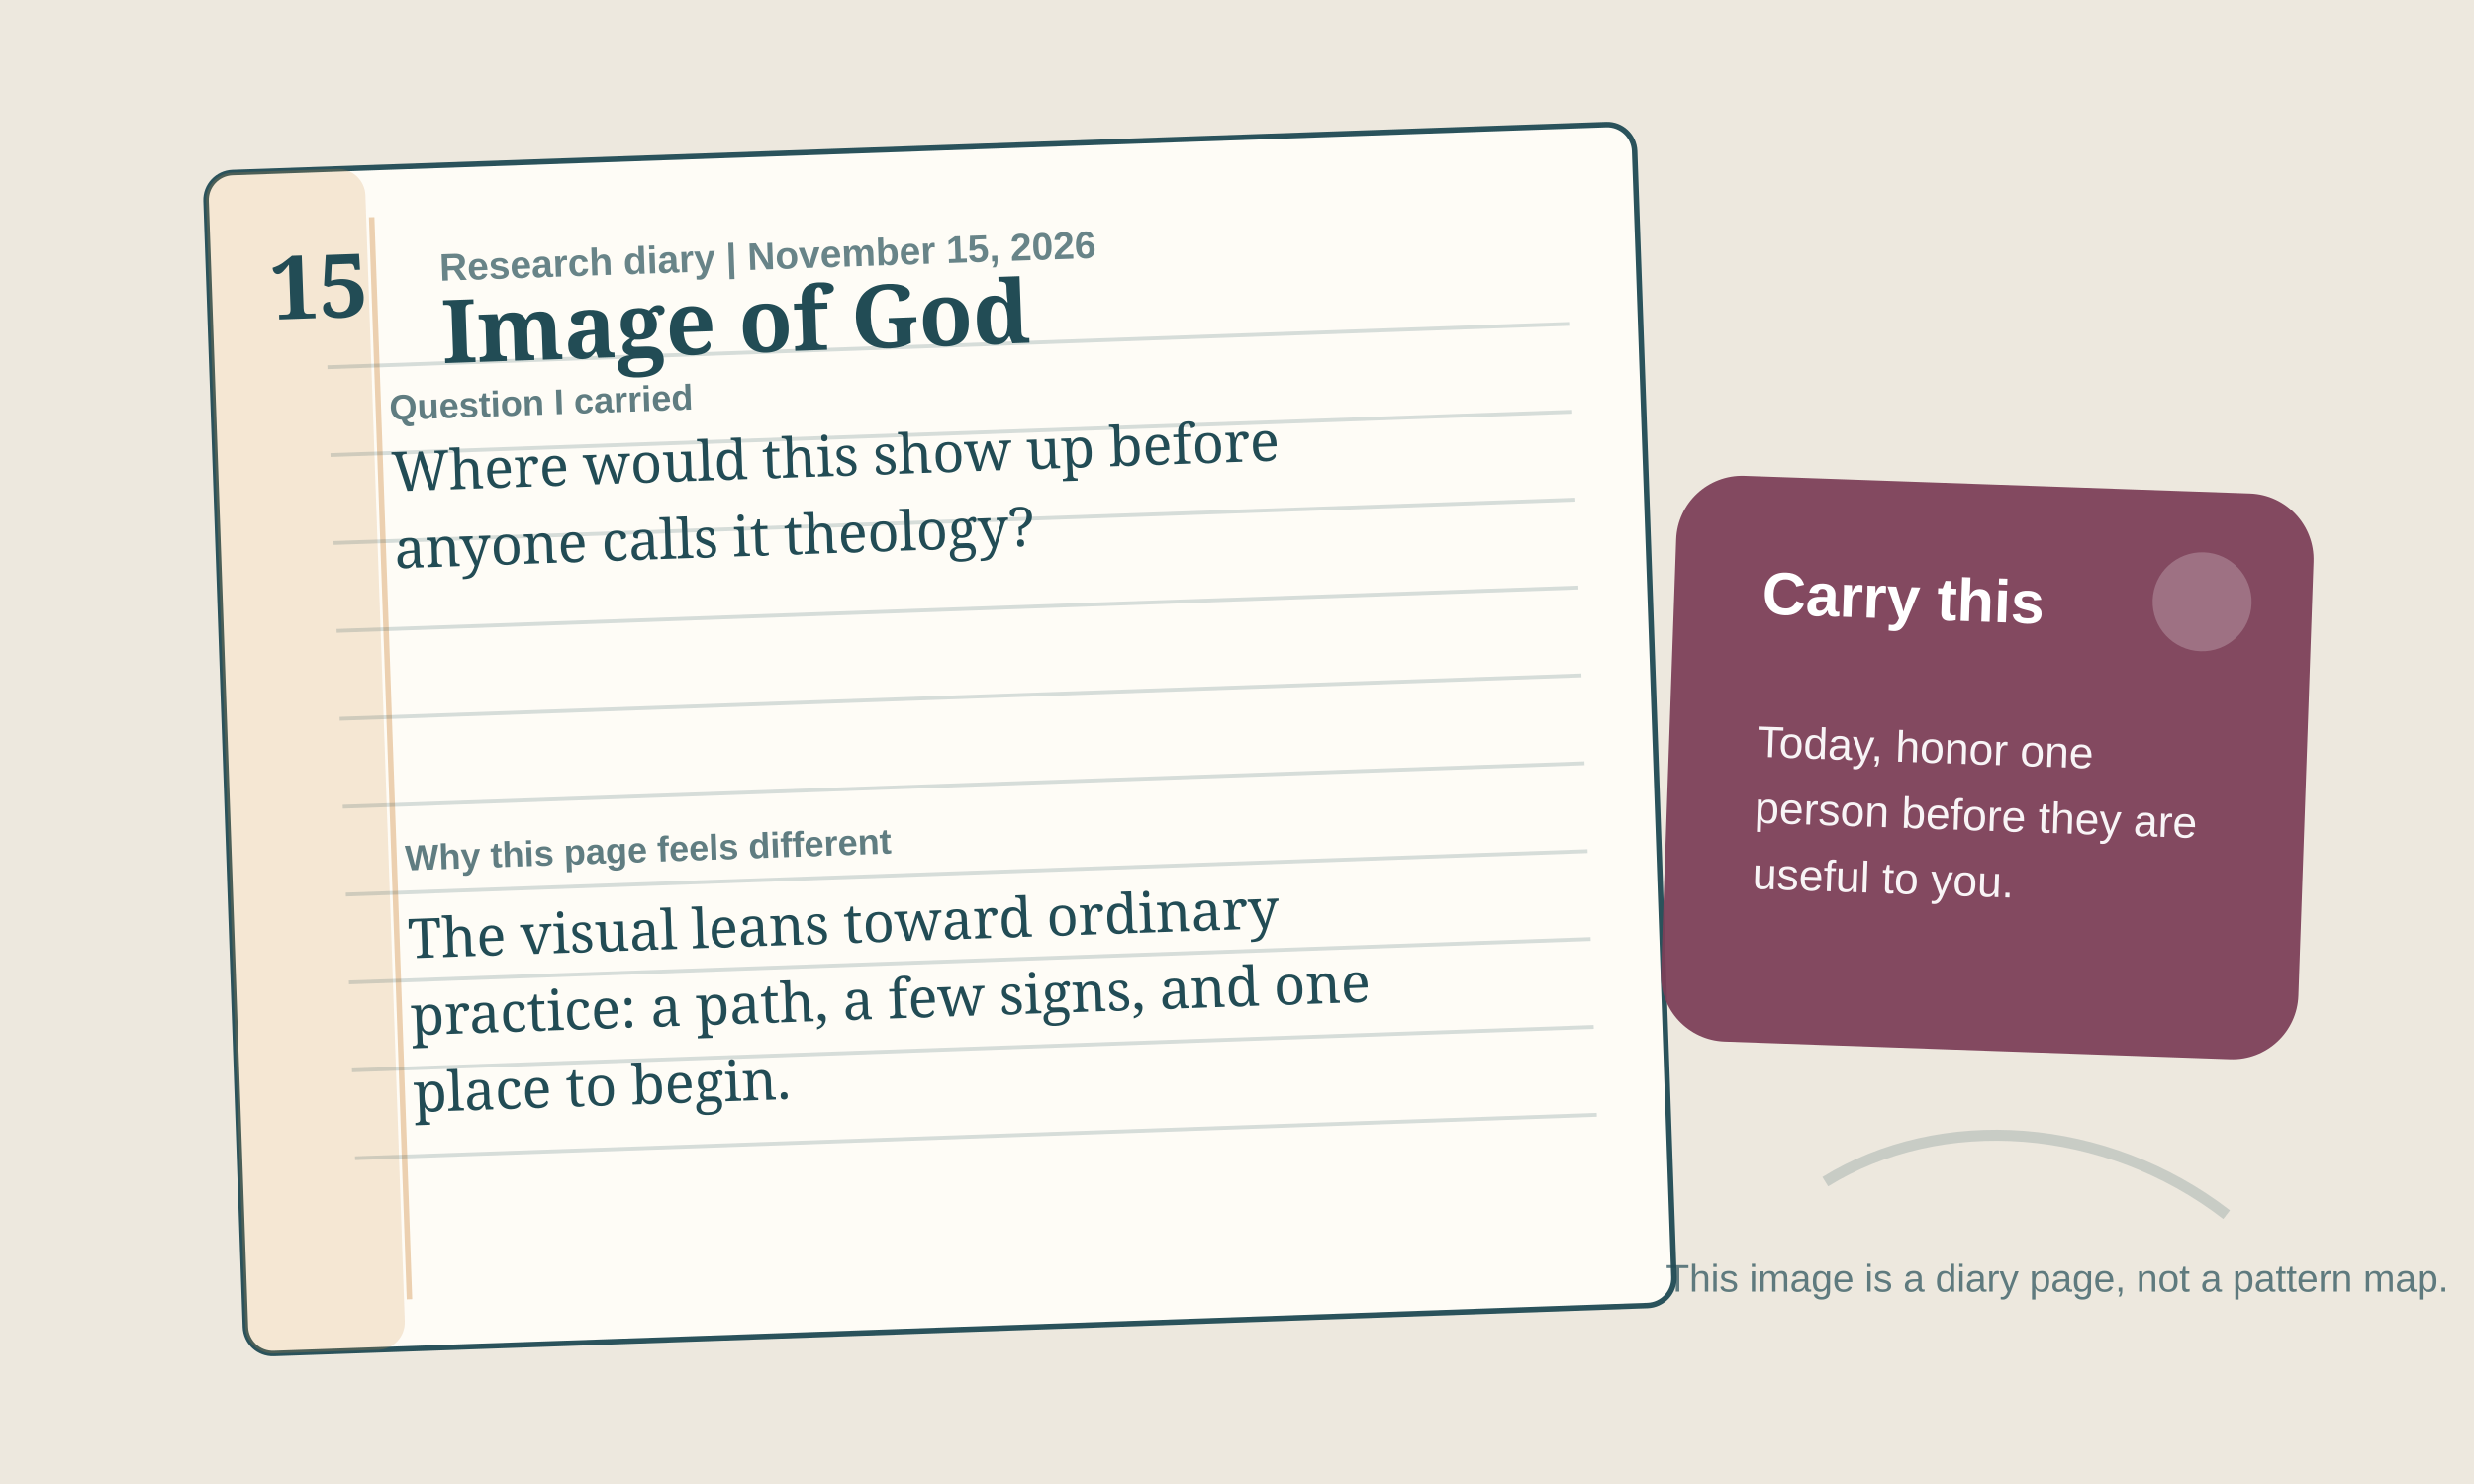
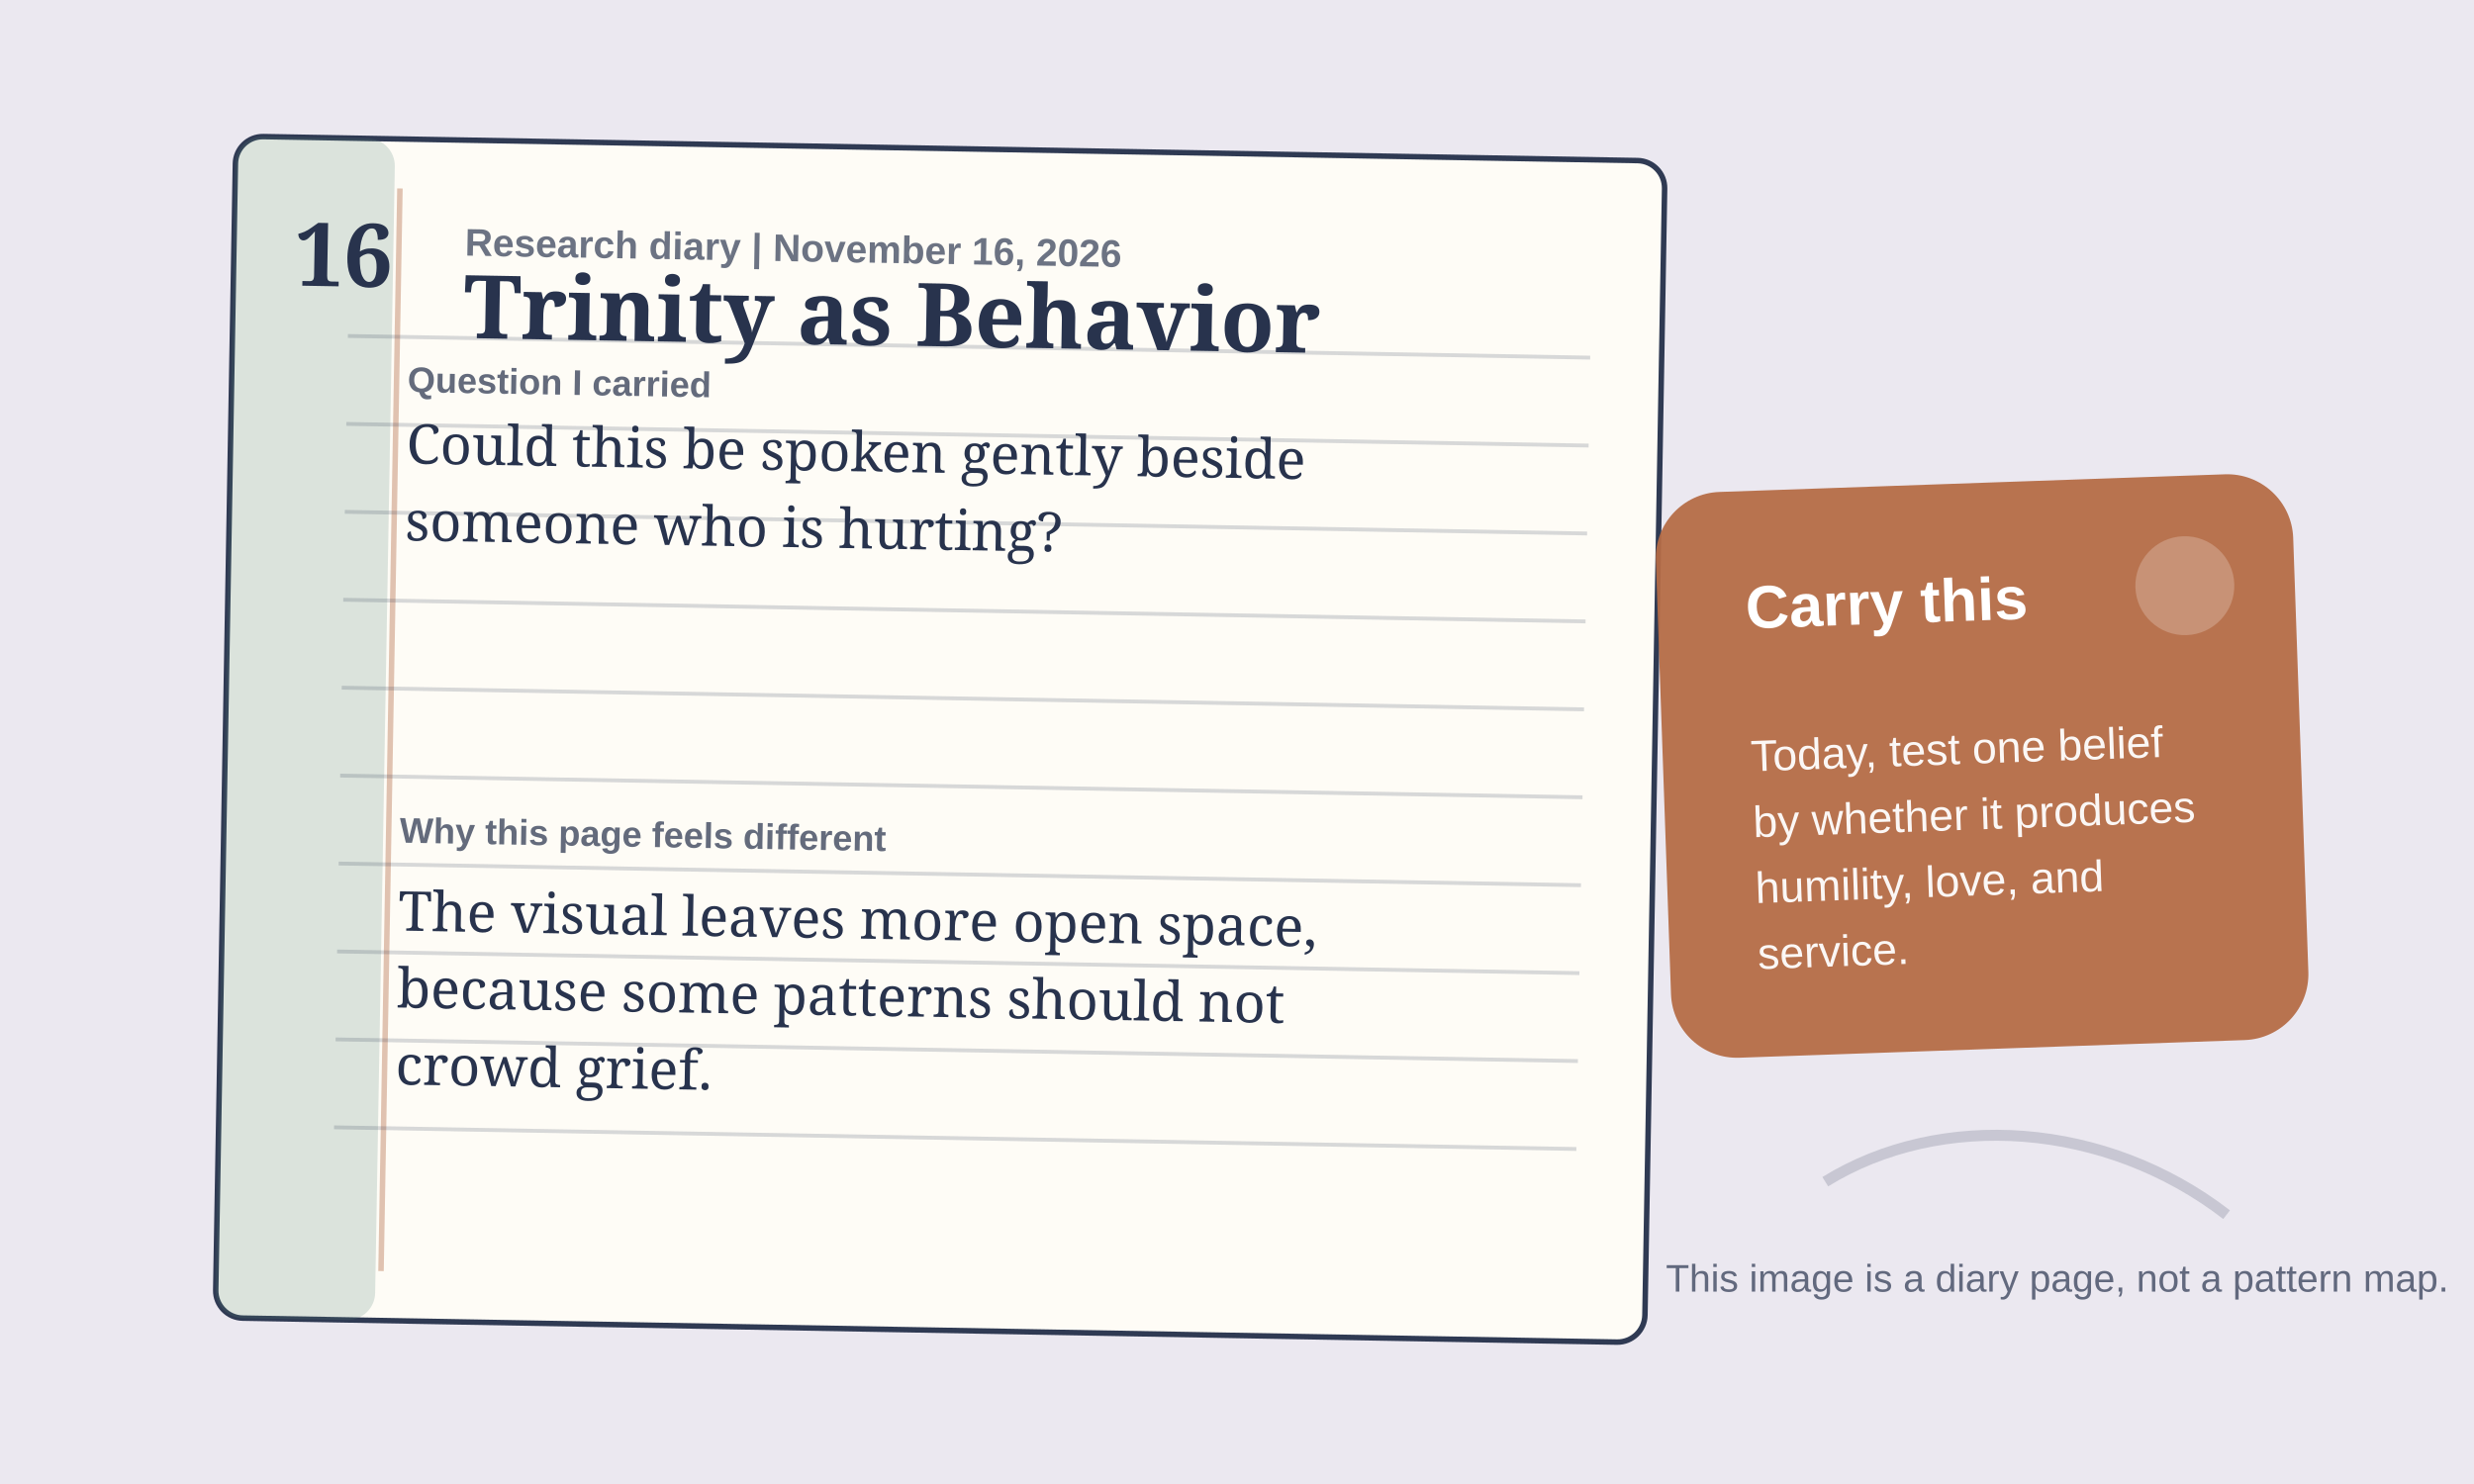
<svg xmlns="http://www.w3.org/2000/svg" width="900" height="540" viewBox="0 0 900 540" role="img" aria-labelledby="title desc">
  <style>
-     .eyebrow { font: 700 14px Arial, sans-serif; letter-spacing: 0; fill: #224c55; opacity: 0.68; }
-     .title { font: 700 32px Georgia, serif; letter-spacing: 0; fill: #224c55; }
-     .diary { font: 20px Georgia, serif; letter-spacing: 0; fill: #224c55; }
-     .label { font: 700 13px Arial, sans-serif; letter-spacing: 0; fill: #224c55; opacity: 0.72; }
+     .eyebrow { font: 700 14px Arial, sans-serif; letter-spacing: 0; fill: #28334d; opacity: 0.68; }
+     .title { font: 700 32px Georgia, serif; letter-spacing: 0; fill: #28334d; }
+     .diary { font: 20px Georgia, serif; letter-spacing: 0; fill: #28334d; }
+     .label { font: 700 13px Arial, sans-serif; letter-spacing: 0; fill: #28334d; opacity: 0.72; }
    .cardtitle { font: 700 22px Arial, sans-serif; letter-spacing: 0; fill: #ffffff; }
    .cardtext { font: 16px Arial, sans-serif; letter-spacing: 0; fill: #ffffff; opacity: 0.94; }
-     .small { font: 14px Arial, sans-serif; letter-spacing: 0; fill: #224c55; opacity: 0.70; }
+     .small { font: 14px Arial, sans-serif; letter-spacing: 0; fill: #28334d; opacity: 0.70; }
  </style>
-   <rect width="900" height="540" fill="#f7efe5" />
-   <rect x="0" y="0" width="900" height="540" fill="#224c55" opacity="0.05" />
-   <g transform="rotate(-2 340 270)">
-     <rect x="82" y="54" width="520" height="430" rx="10" fill="#fffdf7" stroke="#224c55" stroke-width="2" opacity="0.96" />
-     <rect x="82" y="54" width="58" height="430" rx="10" fill="#d18f46" opacity="0.20" />
-     <line x1="142" y1="72" x2="142" y2="466" stroke="#d18f46" stroke-width="2" opacity="0.40" />
-     <line x1="124" y1="126" x2="576" y2="126" stroke="#224c55" stroke-width="1.4" opacity="0.18" />
-     <line x1="124" y1="158" x2="576" y2="158" stroke="#224c55" stroke-width="1.4" opacity="0.18" />
-     <line x1="124" y1="190" x2="576" y2="190" stroke="#224c55" stroke-width="1.4" opacity="0.18" />
-     <line x1="124" y1="222" x2="576" y2="222" stroke="#224c55" stroke-width="1.4" opacity="0.18" />
-     <line x1="124" y1="254" x2="576" y2="254" stroke="#224c55" stroke-width="1.4" opacity="0.18" />
-     <line x1="124" y1="286" x2="576" y2="286" stroke="#224c55" stroke-width="1.4" opacity="0.18" />
-     <line x1="124" y1="318" x2="576" y2="318" stroke="#224c55" stroke-width="1.4" opacity="0.18" />
-     <line x1="124" y1="350" x2="576" y2="350" stroke="#224c55" stroke-width="1.4" opacity="0.18" />
-     <line x1="124" y1="382" x2="576" y2="382" stroke="#224c55" stroke-width="1.4" opacity="0.18" />
-     <line x1="124" y1="414" x2="576" y2="414" stroke="#224c55" stroke-width="1.4" opacity="0.18" />
-     <text x="166" y="96" class="eyebrow">Research diary | November 15, 2026</text>
-     <text x="166" y="126" class="title">Image of God</text>
+   <rect width="900" height="540" fill="#f4f1f8" />
+   <rect x="0" y="0" width="900" height="540" fill="#28334d" opacity="0.05" />
+   <g transform="rotate(1 340 270)">
+     <rect x="82" y="54" width="520" height="430" rx="10" fill="#fffdf7" stroke="#28334d" stroke-width="2" opacity="0.96" />
+     <rect x="82" y="54" width="58" height="430" rx="10" fill="#4f7d73" opacity="0.20" />
+     <line x1="142" y1="72" x2="142" y2="466" stroke="#b56b45" stroke-width="2" opacity="0.40" />
+     <line x1="124" y1="126" x2="576" y2="126" stroke="#28334d" stroke-width="1.4" opacity="0.18" />
+     <line x1="124" y1="158" x2="576" y2="158" stroke="#28334d" stroke-width="1.4" opacity="0.18" />
+     <line x1="124" y1="190" x2="576" y2="190" stroke="#28334d" stroke-width="1.4" opacity="0.18" />
+     <line x1="124" y1="222" x2="576" y2="222" stroke="#28334d" stroke-width="1.4" opacity="0.18" />
+     <line x1="124" y1="254" x2="576" y2="254" stroke="#28334d" stroke-width="1.4" opacity="0.18" />
+     <line x1="124" y1="286" x2="576" y2="286" stroke="#28334d" stroke-width="1.4" opacity="0.18" />
+     <line x1="124" y1="318" x2="576" y2="318" stroke="#28334d" stroke-width="1.4" opacity="0.18" />
+     <line x1="124" y1="350" x2="576" y2="350" stroke="#28334d" stroke-width="1.4" opacity="0.18" />
+     <line x1="124" y1="382" x2="576" y2="382" stroke="#28334d" stroke-width="1.4" opacity="0.18" />
+     <line x1="124" y1="414" x2="576" y2="414" stroke="#28334d" stroke-width="1.4" opacity="0.18" />
+     <text x="166" y="96" class="eyebrow">Research diary | November 16, 2026</text>
+     <text x="166" y="126" class="title">Trinity as Behavior</text>
    <text x="146" y="146" class="label">Question I carried</text>
-     <text x="104" y="108" class="title">15</text>
+     <text x="104" y="108" class="title">16</text>
  </g>
-   <g transform="rotate(-2 340 270)">
-     <text x="146" y="172" class="diary">Where would this show up before</text>
-     <text x="146" y="200" class="diary">anyone calls it theology?</text>
+   <g transform="rotate(1 340 270)">
+     <text x="146" y="172" class="diary">Could this be spoken gently beside</text>
+     <text x="146" y="200" class="diary">someone who is hurting?</text>
    <text x="146" y="310" class="label">Why this page feels different</text>
-     <text x="146" y="342" class="diary">The visual leans toward ordinary</text>
-     <text x="146" y="370" class="diary">practice: a path, a few signs, and one</text>
-     <text x="146" y="398" class="diary">place to begin.</text>
+     <text x="146" y="342" class="diary">The visual leaves more open space,</text>
+     <text x="146" y="370" class="diary">because some patterns should not</text>
+     <text x="146" y="398" class="diary">crowd grief.</text>
  </g>
-   <g transform="rotate(2 714 306)">
-     <rect x="606" y="176" width="232" height="206" rx="24" fill="#7c3f58" opacity="0.94" />
+   <g transform="rotate(-2 714 306)">
+     <rect x="606" y="176" width="232" height="206" rx="24" fill="#b56b45" opacity="0.94" />
    <circle cx="798" cy="216" r="18" fill="#ffffff" opacity="0.22" />
    <text x="638" y="226" class="cardtitle">Carry this</text>
-     <text x="638" y="278" class="cardtext">Today, honor one</text>
-     <text x="638" y="302" class="cardtext">person before they are</text>
-     <text x="638" y="326" class="cardtext">useful to you.</text>
+     <text x="638" y="278" class="cardtext">Today, test one belief</text>
+     <text x="638" y="302" class="cardtext">by whether it produces</text>
+     <text x="638" y="326" class="cardtext">humility, love, and</text>
+     <text x="638" y="350" class="cardtext">service.</text>
  </g>
-   <path d="M664 430 C706 404 766 408 810 442" fill="none" stroke="#224c55" stroke-width="4" opacity="0.18" />
+   <path d="M664 430 C706 404 766 408 810 442" fill="none" stroke="#28334d" stroke-width="4" opacity="0.18" />
  <text x="606" y="470" class="small">This image is a diary page, not a pattern map.</text>
</svg>
